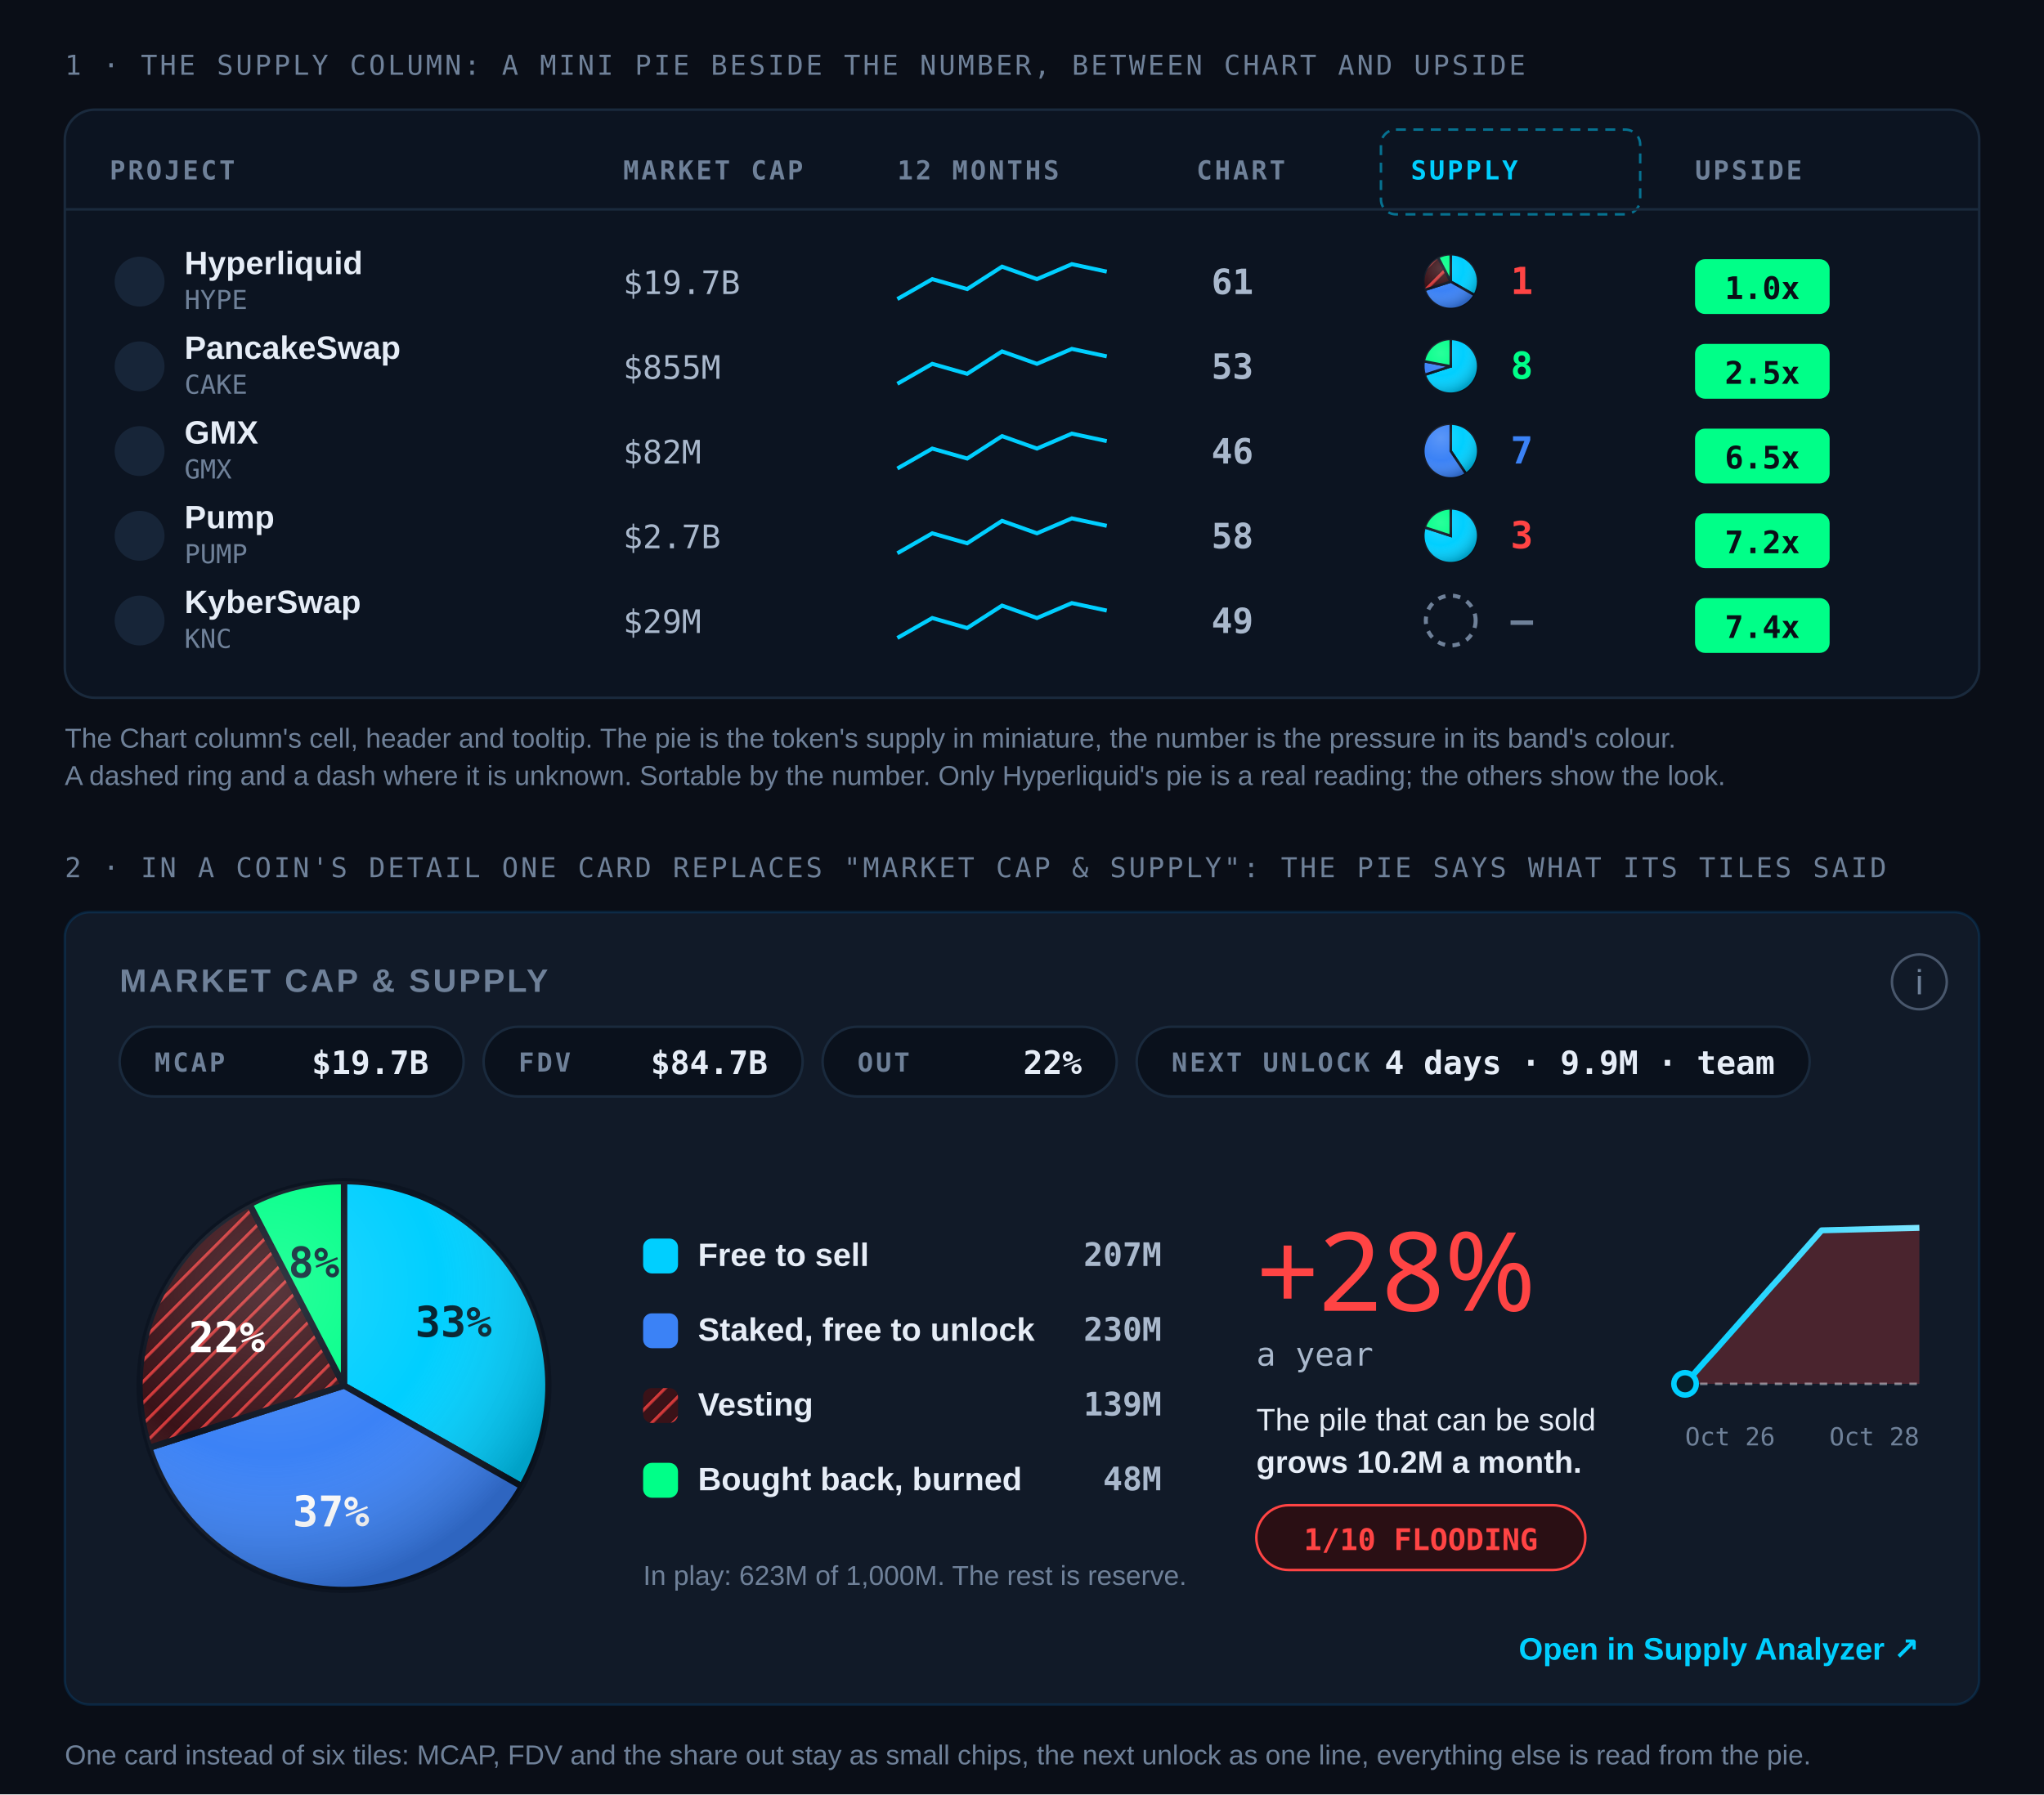
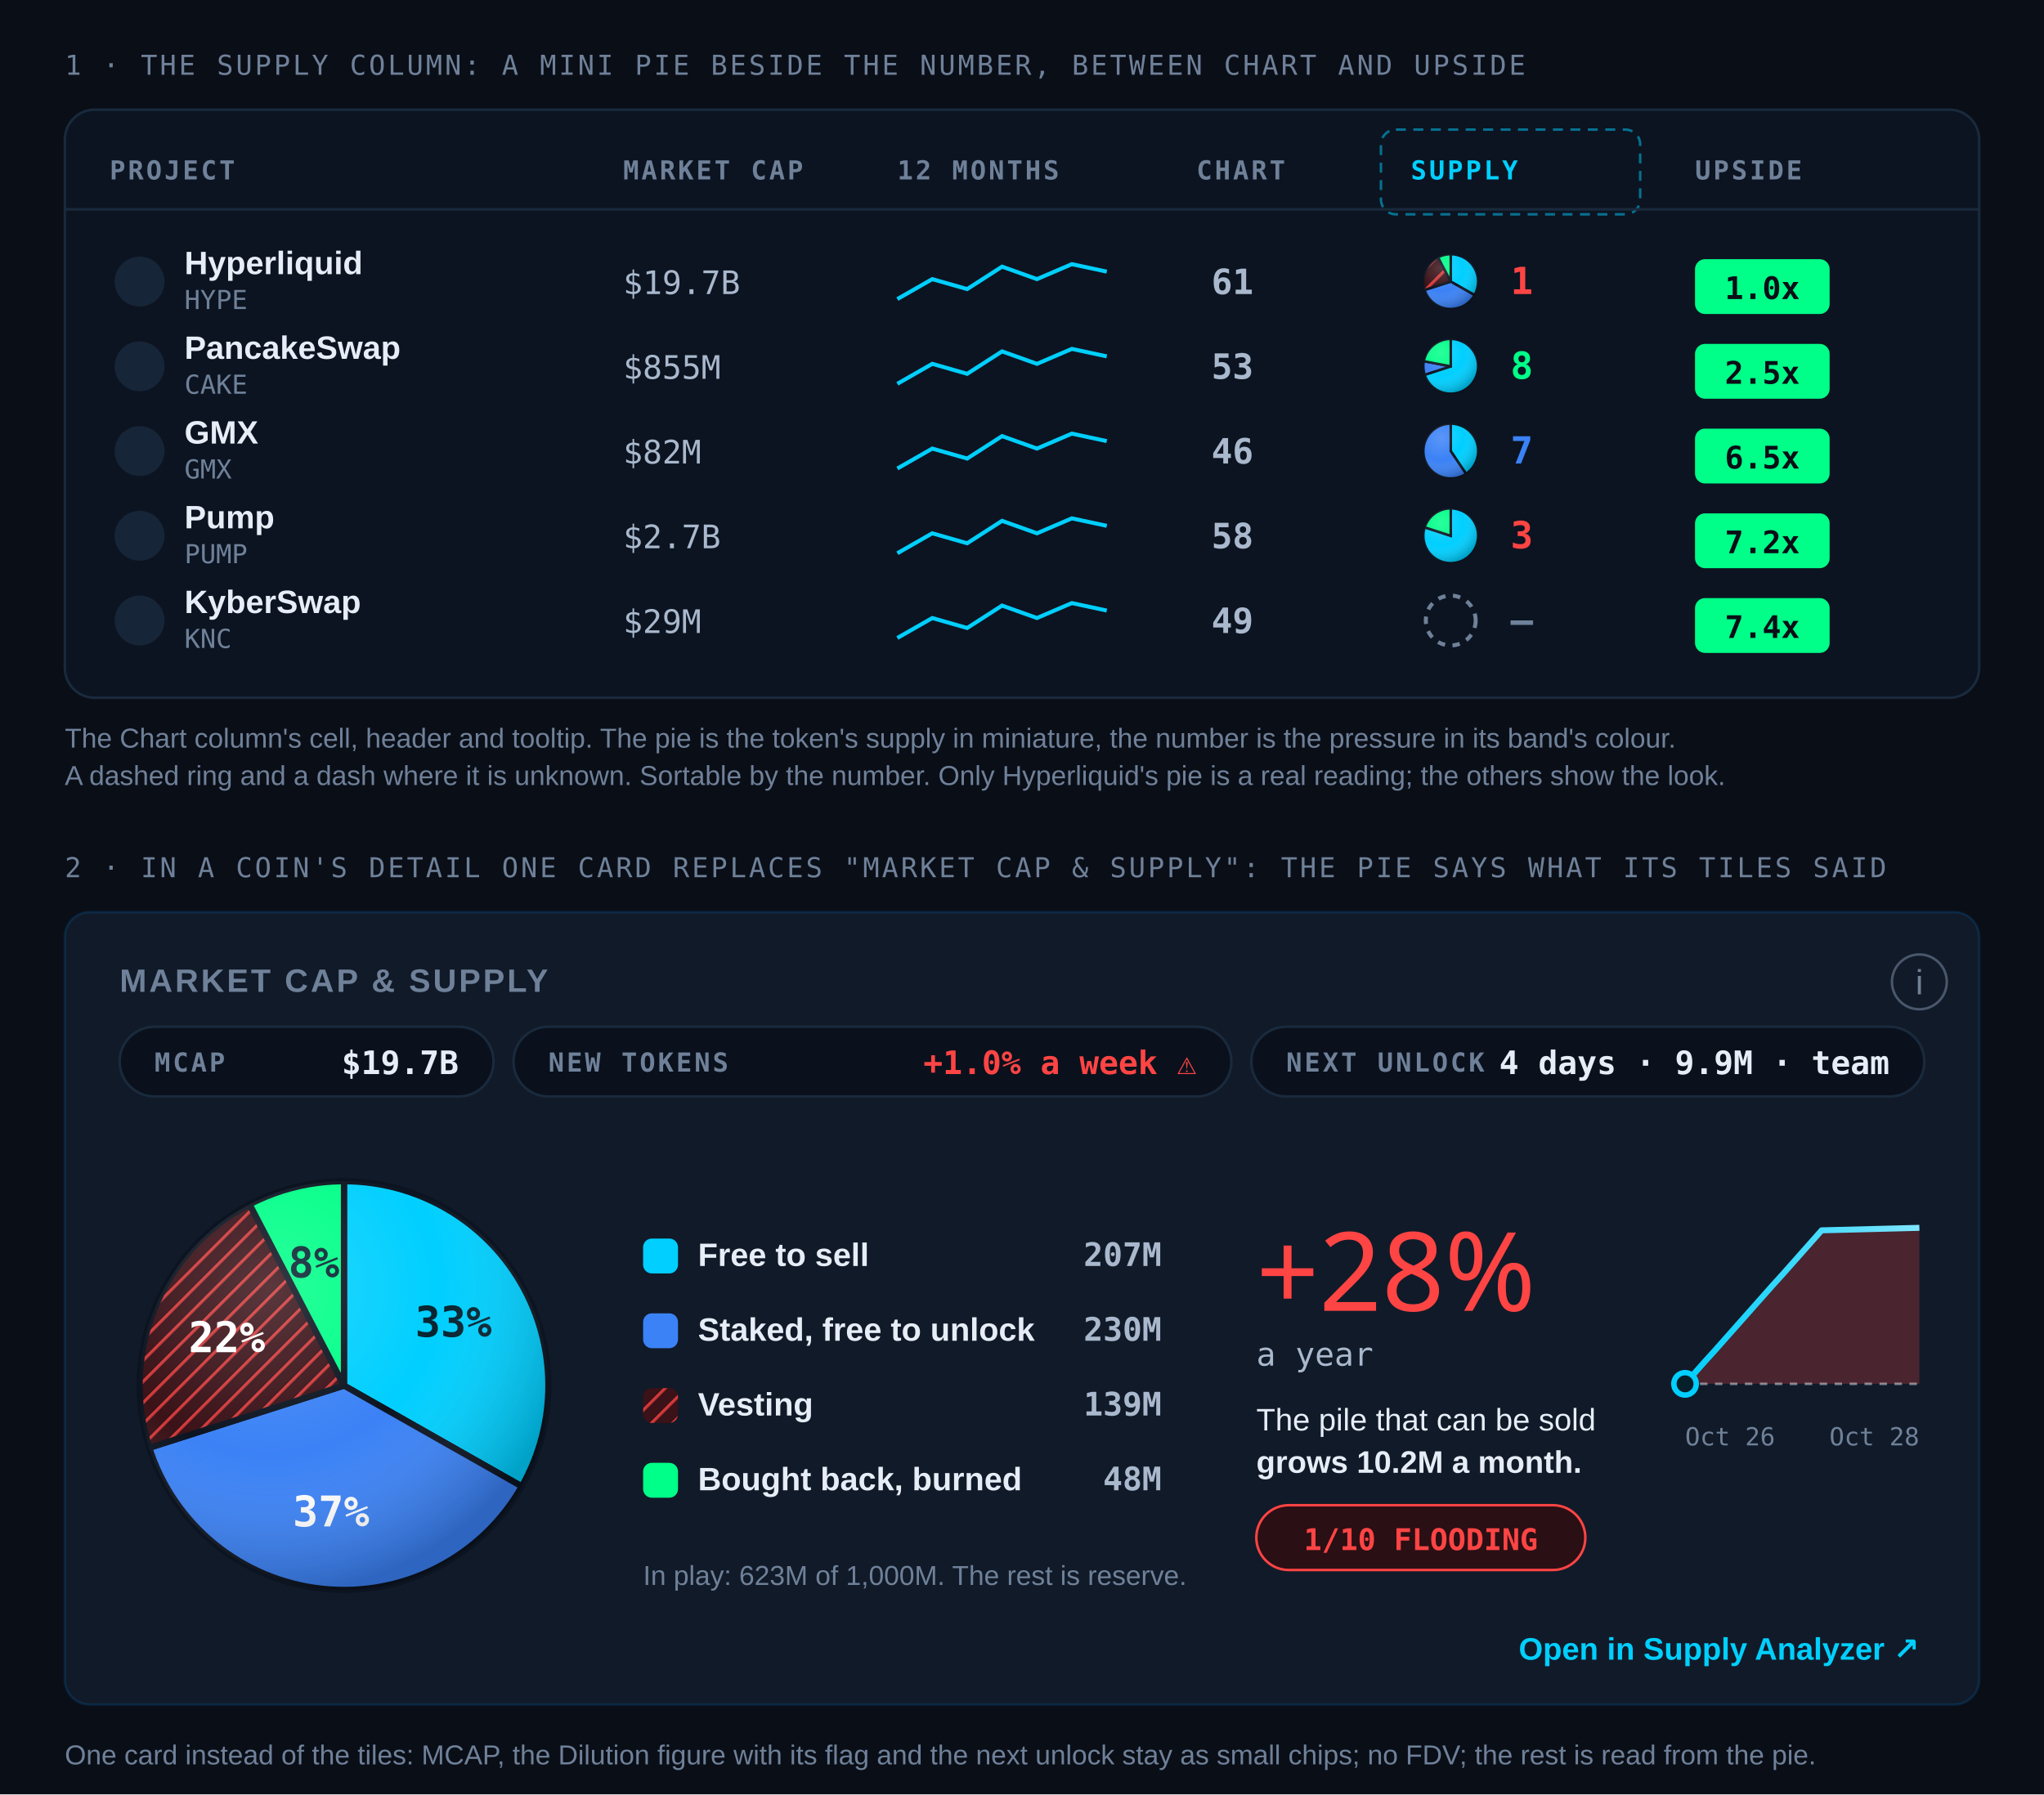
<svg xmlns="http://www.w3.org/2000/svg" viewBox="0 0 820 720" width="820" height="720" role="img" aria-label="The Supply Analyzer inside the Gem Screener: a mini pie beside the number in the tables, and one card in a coin's detail that replaces Market cap and supply">
  <defs>
    <linearGradient id="a" x1="0" x2="1">
      <stop offset="0" stop-color="#00cfff" />
      <stop offset="1" stop-color="#7fe6ff" />
    </linearGradient>
    <pattern id="hv" width="6" height="6" patternUnits="userSpaceOnUse" patternTransform="rotate(45)">
      <rect width="6" height="6" fill="#3a1218" />
      <line x1="0" y1="0" x2="0" y2="6" stroke="#ff4444" stroke-width="2.4" opacity=".75" />
    </pattern>
    <pattern id="hb" width="6" height="6" patternUnits="userSpaceOnUse" patternTransform="rotate(45)">
      <rect width="6" height="6" fill="#0f2140" />
      <line x1="0" y1="0" x2="0" y2="6" stroke="#3b82f6" stroke-width="2.4" opacity=".8" />
    </pattern>
    <pattern id="hg" width="6" height="6" patternUnits="userSpaceOnUse" patternTransform="rotate(45)">
      <rect width="6" height="6" fill="#0b2a1c" />
      <line x1="0" y1="0" x2="0" y2="6" stroke="#00ff88" stroke-width="2.4" opacity=".75" />
    </pattern>
    <radialGradient id="shine" cx="32%" cy="26%" r="75%">
      <stop offset="0" stop-color="#fff" stop-opacity=".16" />
      <stop offset=".55" stop-color="#fff" stop-opacity="0" />
      <stop offset="1" stop-color="#000" stop-opacity=".22" />
    </radialGradient>
  </defs>
  <rect width="820" height="720" fill="#0a0e17" />
  <text x="26" y="30" font-size="11" fill="#6f8199" font-family="JetBrains Mono, IBM Plex Mono, Consolas, monospace" letter-spacing="1">1 · THE SUPPLY COLUMN: A MINI PIE BESIDE THE NUMBER, BETWEEN CHART AND UPSIDE</text>
  <rect x="26" y="44" width="768" height="236" rx="12" fill="#0c1421" stroke="#1a2a3d" />
  <text x="44" y="72" font-size="10.5" fill="#6f8199" font-family="JetBrains Mono, IBM Plex Mono, Consolas, monospace" font-weight="700" letter-spacing="1">PROJECT</text>
  <text x="250" y="72" font-size="10.5" fill="#6f8199" font-family="JetBrains Mono, IBM Plex Mono, Consolas, monospace" font-weight="700" letter-spacing="1">MARKET CAP</text>
  <text x="360" y="72" font-size="10.5" fill="#6f8199" font-family="JetBrains Mono, IBM Plex Mono, Consolas, monospace" font-weight="700" letter-spacing="1">12 MONTHS</text>
  <text x="480" y="72" font-size="10.5" fill="#6f8199" font-family="JetBrains Mono, IBM Plex Mono, Consolas, monospace" font-weight="700" letter-spacing="1">CHART</text>
  <text x="566" y="72" font-size="10.5" fill="#00cfff" font-family="JetBrains Mono, IBM Plex Mono, Consolas, monospace" font-weight="700" letter-spacing="1">SUPPLY</text>
  <text x="680" y="72" font-size="10.5" fill="#6f8199" font-family="JetBrains Mono, IBM Plex Mono, Consolas, monospace" font-weight="700" letter-spacing="1">UPSIDE</text>
  <rect x="554" y="52" width="104" height="34" rx="6" fill="none" stroke="#00cfff" stroke-opacity=".5" stroke-dasharray="4 3" />
  <line x1="26" y1="84" x2="794" y2="84" stroke="#1a2a3d" />
  <circle cx="56" cy="113" r="10" fill="#172538" />
  <text x="74" y="110" font-size="13" font-weight="700" fill="#e6edf7" font-family="IBM Plex Sans, Segoe UI, Arial, sans-serif">Hyperliquid</text>
  <text x="74" y="124" font-size="10.5" fill="#6f8199" font-family="JetBrains Mono, IBM Plex Mono, Consolas, monospace">HYPE</text>
  <text x="250" y="118" font-size="13" fill="#a9b8cc" font-family="JetBrains Mono, IBM Plex Mono, Consolas, monospace">$19.7B</text>
  <path d="M360 120l14-8 14 4 14-9 14 5 14-6 14 3" fill="none" stroke="#00cfff" stroke-width="1.6" />
  <text x="486" y="118" font-size="14" font-weight="700" fill="#a9b8cc" font-family="JetBrains Mono, IBM Plex Mono, Consolas, monospace">61</text>
  <path d="M582 113L582.00 102.00A11 11 0 0 1 591.57 118.43Z" fill="#00cfff" stroke="#0c1421" stroke-width="1" />
  <path d="M582 113L591.57 118.43A11 11 0 0 1 571.52 116.35Z" fill="#3b82f6" stroke="#0c1421" stroke-width="1" />
  <path d="M582 113L571.52 116.35A11 11 0 0 1 576.92 103.24Z" fill="url(#hv)" stroke="#0c1421" stroke-width="1" />
  <path d="M582 113L576.92 103.24A11 11 0 0 1 582.00 102.00Z" fill="#00ff88" stroke="#0c1421" stroke-width="1" />
  <circle cx="582" cy="113" r="11" fill="url(#shine)" />
  <text x="606" y="118" font-size="15" font-weight="700" fill="#ff4444" font-family="JetBrains Mono, IBM Plex Mono, Consolas, monospace">1</text>
  <rect x="680" y="104" width="54" height="22" rx="4" fill="#00ff88" />
  <text x="707" y="120" font-size="12.5" font-weight="700" fill="#0a0e17" text-anchor="middle" font-family="JetBrains Mono, IBM Plex Mono, Consolas, monospace">1.0x</text>
  <circle cx="56" cy="147" r="10" fill="#172538" />
  <text x="74" y="144" font-size="13" font-weight="700" fill="#e6edf7" font-family="IBM Plex Sans, Segoe UI, Arial, sans-serif">PancakeSwap</text>
  <text x="74" y="158" font-size="10.5" fill="#6f8199" font-family="JetBrains Mono, IBM Plex Mono, Consolas, monospace">CAKE</text>
  <text x="250" y="152" font-size="13" fill="#a9b8cc" font-family="JetBrains Mono, IBM Plex Mono, Consolas, monospace">$855M</text>
  <path d="M360 154l14-8 14 4 14-9 14 5 14-6 14 3" fill="none" stroke="#00cfff" stroke-width="1.6" />
  <text x="486" y="152" font-size="14" font-weight="700" fill="#a9b8cc" font-family="JetBrains Mono, IBM Plex Mono, Consolas, monospace">53</text>
  <path d="M582 147L582.00 136.00A11 11 0 1 1 571.54 150.40Z" fill="#00cfff" stroke="#0c1421" stroke-width="1" />
  <path d="M582 147L571.54 150.40A11 11 0 0 1 571.19 144.94Z" fill="#3b82f6" stroke="#0c1421" stroke-width="1" />
  <path d="M582 147L571.19 144.94A11 11 0 0 1 582.00 136.00Z" fill="#00ff88" stroke="#0c1421" stroke-width="1" />
  <circle cx="582" cy="147" r="11" fill="url(#shine)" />
  <text x="606" y="152" font-size="15" font-weight="700" fill="#00ff88" font-family="JetBrains Mono, IBM Plex Mono, Consolas, monospace">8</text>
  <rect x="680" y="138" width="54" height="22" rx="4" fill="#00ff88" />
  <text x="707" y="154" font-size="12.5" font-weight="700" fill="#0a0e17" text-anchor="middle" font-family="JetBrains Mono, IBM Plex Mono, Consolas, monospace">2.5x</text>
  <circle cx="56" cy="181" r="10" fill="#172538" />
  <text x="74" y="178" font-size="13" font-weight="700" fill="#e6edf7" font-family="IBM Plex Sans, Segoe UI, Arial, sans-serif">GMX</text>
  <text x="74" y="192" font-size="10.5" fill="#6f8199" font-family="JetBrains Mono, IBM Plex Mono, Consolas, monospace">GMX</text>
  <text x="250" y="186" font-size="13" fill="#a9b8cc" font-family="JetBrains Mono, IBM Plex Mono, Consolas, monospace">$82M</text>
  <path d="M360 188l14-8 14 4 14-9 14 5 14-6 14 3" fill="none" stroke="#00cfff" stroke-width="1.6" />
  <text x="486" y="186" font-size="14" font-weight="700" fill="#a9b8cc" font-family="JetBrains Mono, IBM Plex Mono, Consolas, monospace">46</text>
  <path d="M582 181L582.00 170.00A11 11 0 0 1 588.13 190.14Z" fill="#00cfff" stroke="#0c1421" stroke-width="1" />
  <path d="M582 181L588.13 190.14A11 11 0 1 1 582.00 170.00Z" fill="#3b82f6" stroke="#0c1421" stroke-width="1" />
  <circle cx="582" cy="181" r="11" fill="url(#shine)" />
  <text x="606" y="186" font-size="15" font-weight="700" fill="#3b82f6" font-family="JetBrains Mono, IBM Plex Mono, Consolas, monospace">7</text>
  <rect x="680" y="172" width="54" height="22" rx="4" fill="#00ff88" />
  <text x="707" y="188" font-size="12.5" font-weight="700" fill="#0a0e17" text-anchor="middle" font-family="JetBrains Mono, IBM Plex Mono, Consolas, monospace">6.5x</text>
  <circle cx="56" cy="215" r="10" fill="#172538" />
  <text x="74" y="212" font-size="13" font-weight="700" fill="#e6edf7" font-family="IBM Plex Sans, Segoe UI, Arial, sans-serif">Pump</text>
  <text x="74" y="226" font-size="10.5" fill="#6f8199" font-family="JetBrains Mono, IBM Plex Mono, Consolas, monospace">PUMP</text>
  <text x="250" y="220" font-size="13" fill="#a9b8cc" font-family="JetBrains Mono, IBM Plex Mono, Consolas, monospace">$2.7B</text>
  <path d="M360 222l14-8 14 4 14-9 14 5 14-6 14 3" fill="none" stroke="#00cfff" stroke-width="1.6" />
  <text x="486" y="220" font-size="14" font-weight="700" fill="#a9b8cc" font-family="JetBrains Mono, IBM Plex Mono, Consolas, monospace">58</text>
  <path d="M582 215L582.00 204.00A11 11 0 1 1 571.54 211.60Z" fill="#00cfff" stroke="#0c1421" stroke-width="1" />
  <path d="M582 215L571.54 211.60A11 11 0 0 1 582.00 204.00Z" fill="#00ff88" stroke="#0c1421" stroke-width="1" />
  <circle cx="582" cy="215" r="11" fill="url(#shine)" />
  <text x="606" y="220" font-size="15" font-weight="700" fill="#ff4444" font-family="JetBrains Mono, IBM Plex Mono, Consolas, monospace">3</text>
  <rect x="680" y="206" width="54" height="22" rx="4" fill="#00ff88" />
  <text x="707" y="222" font-size="12.5" font-weight="700" fill="#0a0e17" text-anchor="middle" font-family="JetBrains Mono, IBM Plex Mono, Consolas, monospace">7.2x</text>
  <circle cx="56" cy="249" r="10" fill="#172538" />
  <text x="74" y="246" font-size="13" font-weight="700" fill="#e6edf7" font-family="IBM Plex Sans, Segoe UI, Arial, sans-serif">KyberSwap</text>
  <text x="74" y="260" font-size="10.5" fill="#6f8199" font-family="JetBrains Mono, IBM Plex Mono, Consolas, monospace">KNC</text>
  <text x="250" y="254" font-size="13" fill="#a9b8cc" font-family="JetBrains Mono, IBM Plex Mono, Consolas, monospace">$29M</text>
  <path d="M360 256l14-8 14 4 14-9 14 5 14-6 14 3" fill="none" stroke="#00cfff" stroke-width="1.6" />
  <text x="486" y="254" font-size="14" font-weight="700" fill="#a9b8cc" font-family="JetBrains Mono, IBM Plex Mono, Consolas, monospace">49</text>
  <circle cx="582" cy="249" r="10" fill="none" stroke="#6f8199" stroke-width="1.6" stroke-dasharray="3 3" />
  <text x="606" y="254" font-size="15" font-weight="700" fill="#6f8199" font-family="JetBrains Mono, IBM Plex Mono, Consolas, monospace">–</text>
  <rect x="680" y="240" width="54" height="22" rx="4" fill="#00ff88" />
  <text x="707" y="256" font-size="12.5" font-weight="700" fill="#0a0e17" text-anchor="middle" font-family="JetBrains Mono, IBM Plex Mono, Consolas, monospace">7.4x</text>
  <text x="26" y="300" font-size="11" fill="#6f8199" font-family="IBM Plex Sans, Segoe UI, Arial, sans-serif">The Chart column's cell, header and tooltip. The pie is the token's supply in miniature, the number is the pressure in its band's colour.</text>
  <text x="26" y="315" font-size="11" fill="#6f8199" font-family="IBM Plex Sans, Segoe UI, Arial, sans-serif">A dashed ring and a dash where it is unknown. Sortable by the number. Only Hyperliquid's pie is a real reading; the others show the look.</text>
  <text x="26" y="352" font-size="11" fill="#6f8199" font-family="JetBrains Mono, IBM Plex Mono, Consolas, monospace" letter-spacing="1">2 · IN A COIN'S DETAIL ONE CARD REPLACES "MARKET CAP &amp; SUPPLY": THE PIE SAYS WHAT ITS TILES SAID</text>
  <rect x="26" y="366" width="768" height="318" rx="10" fill="#111a28" stroke="#0096ff" stroke-opacity=".15" />
  <text x="48" y="398" font-size="13" font-weight="700" fill="#6f8199" letter-spacing="1" font-family="IBM Plex Sans, Segoe UI, Arial, sans-serif">MARKET CAP &amp; SUPPLY</text>
  <circle cx="770" cy="394" r="11" fill="none" stroke="#6f8199" stroke-opacity=".6" />
  <text x="770" y="399" font-size="14" fill="#6f8199" text-anchor="middle" font-family="IBM Plex Sans, Segoe UI, Arial, sans-serif">i</text>
-   <rect x="48" y="412" width="138" height="28" rx="14" fill="#0a111c" stroke="#1a2a3d" />
+   <rect x="48" y="412" width="150" height="28" rx="14" fill="#0a111c" stroke="#1a2a3d" />
  <text x="62" y="430" font-size="10.5" fill="#6f8199" font-weight="700" letter-spacing="1" font-family="JetBrains Mono, IBM Plex Mono, Consolas, monospace">MCAP</text>
-   <text x="172" y="431" font-size="13" fill="#e6edf7" font-weight="700" text-anchor="end" font-family="JetBrains Mono, IBM Plex Mono, Consolas, monospace">$19.7B</text>
-   <rect x="194" y="412" width="128" height="28" rx="14" fill="#0a111c" stroke="#1a2a3d" />
-   <text x="208" y="430" font-size="10.5" fill="#6f8199" font-weight="700" letter-spacing="1" font-family="JetBrains Mono, IBM Plex Mono, Consolas, monospace">FDV</text>
-   <text x="308" y="431" font-size="13" fill="#e6edf7" font-weight="700" text-anchor="end" font-family="JetBrains Mono, IBM Plex Mono, Consolas, monospace">$84.7B</text>
-   <rect x="330" y="412" width="118" height="28" rx="14" fill="#0a111c" stroke="#1a2a3d" />
-   <text x="344" y="430" font-size="10.5" fill="#6f8199" font-weight="700" letter-spacing="1" font-family="JetBrains Mono, IBM Plex Mono, Consolas, monospace">OUT</text>
-   <text x="434" y="431" font-size="13" fill="#e6edf7" font-weight="700" text-anchor="end" font-family="JetBrains Mono, IBM Plex Mono, Consolas, monospace">22%</text>
-   <rect x="456" y="412" width="270" height="28" rx="14" fill="#0a111c" stroke="#1a2a3d" />
-   <text x="470" y="430" font-size="10.5" fill="#6f8199" font-weight="700" letter-spacing="1" font-family="JetBrains Mono, IBM Plex Mono, Consolas, monospace">NEXT UNLOCK</text>
-   <text x="712" y="431" font-size="13" fill="#e6edf7" font-weight="700" text-anchor="end" font-family="JetBrains Mono, IBM Plex Mono, Consolas, monospace">4 days · 9.9M · team</text>
+   <text x="184" y="431" font-size="13" fill="#e6edf7" font-weight="700" text-anchor="end" font-family="JetBrains Mono, IBM Plex Mono, Consolas, monospace">$19.7B</text>
+   <rect x="206" y="412" width="288" height="28" rx="14" fill="#0a111c" stroke="#1a2a3d" />
+   <text x="220" y="430" font-size="10.5" fill="#6f8199" font-weight="700" letter-spacing="1" font-family="JetBrains Mono, IBM Plex Mono, Consolas, monospace">NEW TOKENS</text>
+   <text x="480" y="431" font-size="13" fill="#ff4444" font-weight="700" text-anchor="end" font-family="JetBrains Mono, IBM Plex Mono, Consolas, monospace">+1.0% a week  ⚠</text>
+   <rect x="502" y="412" width="270" height="28" rx="14" fill="#0a111c" stroke="#1a2a3d" />
+   <text x="516" y="430" font-size="10.5" fill="#6f8199" font-weight="700" letter-spacing="1" font-family="JetBrains Mono, IBM Plex Mono, Consolas, monospace">NEXT UNLOCK</text>
+   <text x="758" y="431" font-size="13" fill="#e6edf7" font-weight="700" text-anchor="end" font-family="JetBrains Mono, IBM Plex Mono, Consolas, monospace">4 days · 9.9M · team</text>
  <g>
    <path d="M138 556L138.00 474.00A82 82 0 0 1 209.33 596.45Z" fill="#00cfff" stroke="#0c1421" stroke-width="2.5" />
    <path d="M138 556L209.33 596.45A82 82 0 0 1 59.89 580.95Z" fill="#3b82f6" stroke="#0c1421" stroke-width="2.5" />
    <path d="M138 556L59.89 580.95A82 82 0 0 1 100.13 483.27Z" fill="url(#hv)" stroke="#0c1421" stroke-width="2.5" />
    <path d="M138 556L100.13 483.27A82 82 0 0 1 138.00 474.00Z" fill="#00ff88" stroke="#0c1421" stroke-width="2.5" />
    <text x="181.9" y="536.4" font-size="17" font-weight="700" fill="#062431" text-anchor="middle" font-family="JetBrains Mono, IBM Plex Mono, Consolas, monospace">33%</text>
    <text x="132.8" y="612.5" font-size="17" font-weight="700" fill="#ffffff" text-anchor="middle" font-family="JetBrains Mono, IBM Plex Mono, Consolas, monospace">37%</text>
    <text x="91.0" y="542.6" font-size="17" font-weight="700" fill="#ffffff" text-anchor="middle" font-family="JetBrains Mono, IBM Plex Mono, Consolas, monospace">22%</text>
    <text x="125.9" y="512.6" font-size="17" font-weight="700" fill="#062431" text-anchor="middle" font-family="JetBrains Mono, IBM Plex Mono, Consolas, monospace">8%</text>
    <circle cx="138" cy="556" r="82" fill="url(#shine)" />
  </g>
  <rect x="258" y="497" width="14" height="14" rx="3.5" fill="#00cfff" />
  <text x="280" y="508" font-size="13" font-weight="600" fill="#e6edf7" font-family="IBM Plex Sans, Segoe UI, Arial, sans-serif">Free to sell</text>
  <text x="466" y="508" font-size="13" font-weight="700" fill="#a9b8cc" text-anchor="end" font-family="JetBrains Mono, IBM Plex Mono, Consolas, monospace">207M</text>
  <rect x="258" y="527" width="14" height="14" rx="3.5" fill="#3b82f6" />
  <text x="280" y="538" font-size="13" font-weight="600" fill="#e6edf7" font-family="IBM Plex Sans, Segoe UI, Arial, sans-serif">Staked, free to unlock</text>
  <text x="466" y="538" font-size="13" font-weight="700" fill="#a9b8cc" text-anchor="end" font-family="JetBrains Mono, IBM Plex Mono, Consolas, monospace">230M</text>
  <rect x="258" y="557" width="14" height="14" rx="3.5" fill="url(#hv)" />
  <text x="280" y="568" font-size="13" font-weight="600" fill="#e6edf7" font-family="IBM Plex Sans, Segoe UI, Arial, sans-serif">Vesting</text>
  <text x="466" y="568" font-size="13" font-weight="700" fill="#a9b8cc" text-anchor="end" font-family="JetBrains Mono, IBM Plex Mono, Consolas, monospace">139M</text>
  <rect x="258" y="587" width="14" height="14" rx="3.5" fill="#00ff88" />
  <text x="280" y="598" font-size="13" font-weight="600" fill="#e6edf7" font-family="IBM Plex Sans, Segoe UI, Arial, sans-serif">Bought back, burned</text>
  <text x="466" y="598" font-size="13" font-weight="700" fill="#a9b8cc" text-anchor="end" font-family="JetBrains Mono, IBM Plex Mono, Consolas, monospace">48M</text>
  <text x="258" y="636" font-size="11" fill="#6f8199" font-family="IBM Plex Sans, Segoe UI, Arial, sans-serif">In play: 623M of 1,000M. The rest is reserve.</text>
  <text x="504" y="526" font-size="44" fill="#ff4444" font-family="Archivo Black, Arial Black, sans-serif">+28%</text>
  <text x="504" y="548" font-size="13" fill="#a9b8cc" font-family="JetBrains Mono, IBM Plex Mono, Consolas, monospace">a year</text>
  <text x="504" y="574" font-size="12.5" fill="#e6edf7" font-family="IBM Plex Sans, Segoe UI, Arial, sans-serif">The pile that can be sold</text>
  <text x="504" y="591" font-size="12.5" font-weight="700" fill="#e6edf7" font-family="IBM Plex Sans, Segoe UI, Arial, sans-serif">grows 10.2M a month.</text>
  <rect x="504" y="604" width="132" height="26" rx="13" fill="#2a0f14" stroke="#ff4444" />
  <text x="570" y="622" font-size="12" font-weight="700" fill="#ff4444" text-anchor="middle" font-family="JetBrains Mono, IBM Plex Mono, Consolas, monospace">1/10 FLOODING</text>
  <path d="M676.0 555.3L679.9 550.9L683.8 546.5L687.8 542.1L691.7 537.7L695.6 533.3L699.5 528.9L703.4 524.5L707.3 520.1L711.2 515.7L715.2 511.3L719.1 506.9L723.0 502.5L726.9 498.1L730.8 493.7L734.8 493.6L738.7 493.5L742.6 493.4L746.5 493.3L750.4 493.2L754.3 493.1L758.2 493.0L762.2 492.9L766.1 492.8L770.0 492.7L770 555.3L676 555.3Z" fill="#ff4444" opacity=".24" />
  <line x1="676" x2="770" y1="555.3" y2="555.3" stroke="#e6edf7" stroke-opacity=".5" stroke-dasharray="3 3" />
  <path d="M676.0 555.3L679.9 550.9L683.8 546.5L687.8 542.1L691.7 537.7L695.6 533.3L699.5 528.9L703.4 524.5L707.3 520.1L711.2 515.7L715.2 511.3L719.1 506.9L723.0 502.5L726.9 498.1L730.8 493.7L734.8 493.6L738.7 493.5L742.6 493.4L746.5 493.3L750.4 493.2L754.3 493.1L758.2 493.0L762.2 492.9L766.1 492.8L770.0 492.7" fill="none" stroke="url(#a)" stroke-width="2.4" stroke-linejoin="round" />
  <circle cx="676" cy="555.3" r="4.5" fill="#06202b" stroke="#00cfff" stroke-width="2.2" />
  <text x="676" y="580" font-size="10" fill="#6f8199" font-family="JetBrains Mono, IBM Plex Mono, Consolas, monospace">Oct 26</text>
  <text x="770" y="580" font-size="10" fill="#6f8199" text-anchor="end" font-family="JetBrains Mono, IBM Plex Mono, Consolas, monospace">Oct 28</text>
  <text x="770" y="666" font-size="12.5" font-weight="700" fill="#00cfff" text-anchor="end" font-family="IBM Plex Sans, Segoe UI, Arial, sans-serif">Open in Supply Analyzer ↗</text>
-   <text x="26" y="708" font-size="11" fill="#6f8199" font-family="IBM Plex Sans, Segoe UI, Arial, sans-serif">One card instead of six tiles: MCAP, FDV and the share out stay as small chips, the next unlock as one line, everything else is read from the pie.</text>
+   <text x="26" y="708" font-size="11" fill="#6f8199" font-family="IBM Plex Sans, Segoe UI, Arial, sans-serif">One card instead of the tiles: MCAP, the Dilution figure with its flag and the next unlock stay as small chips; no FDV; the rest is read from the pie.</text>
</svg>
